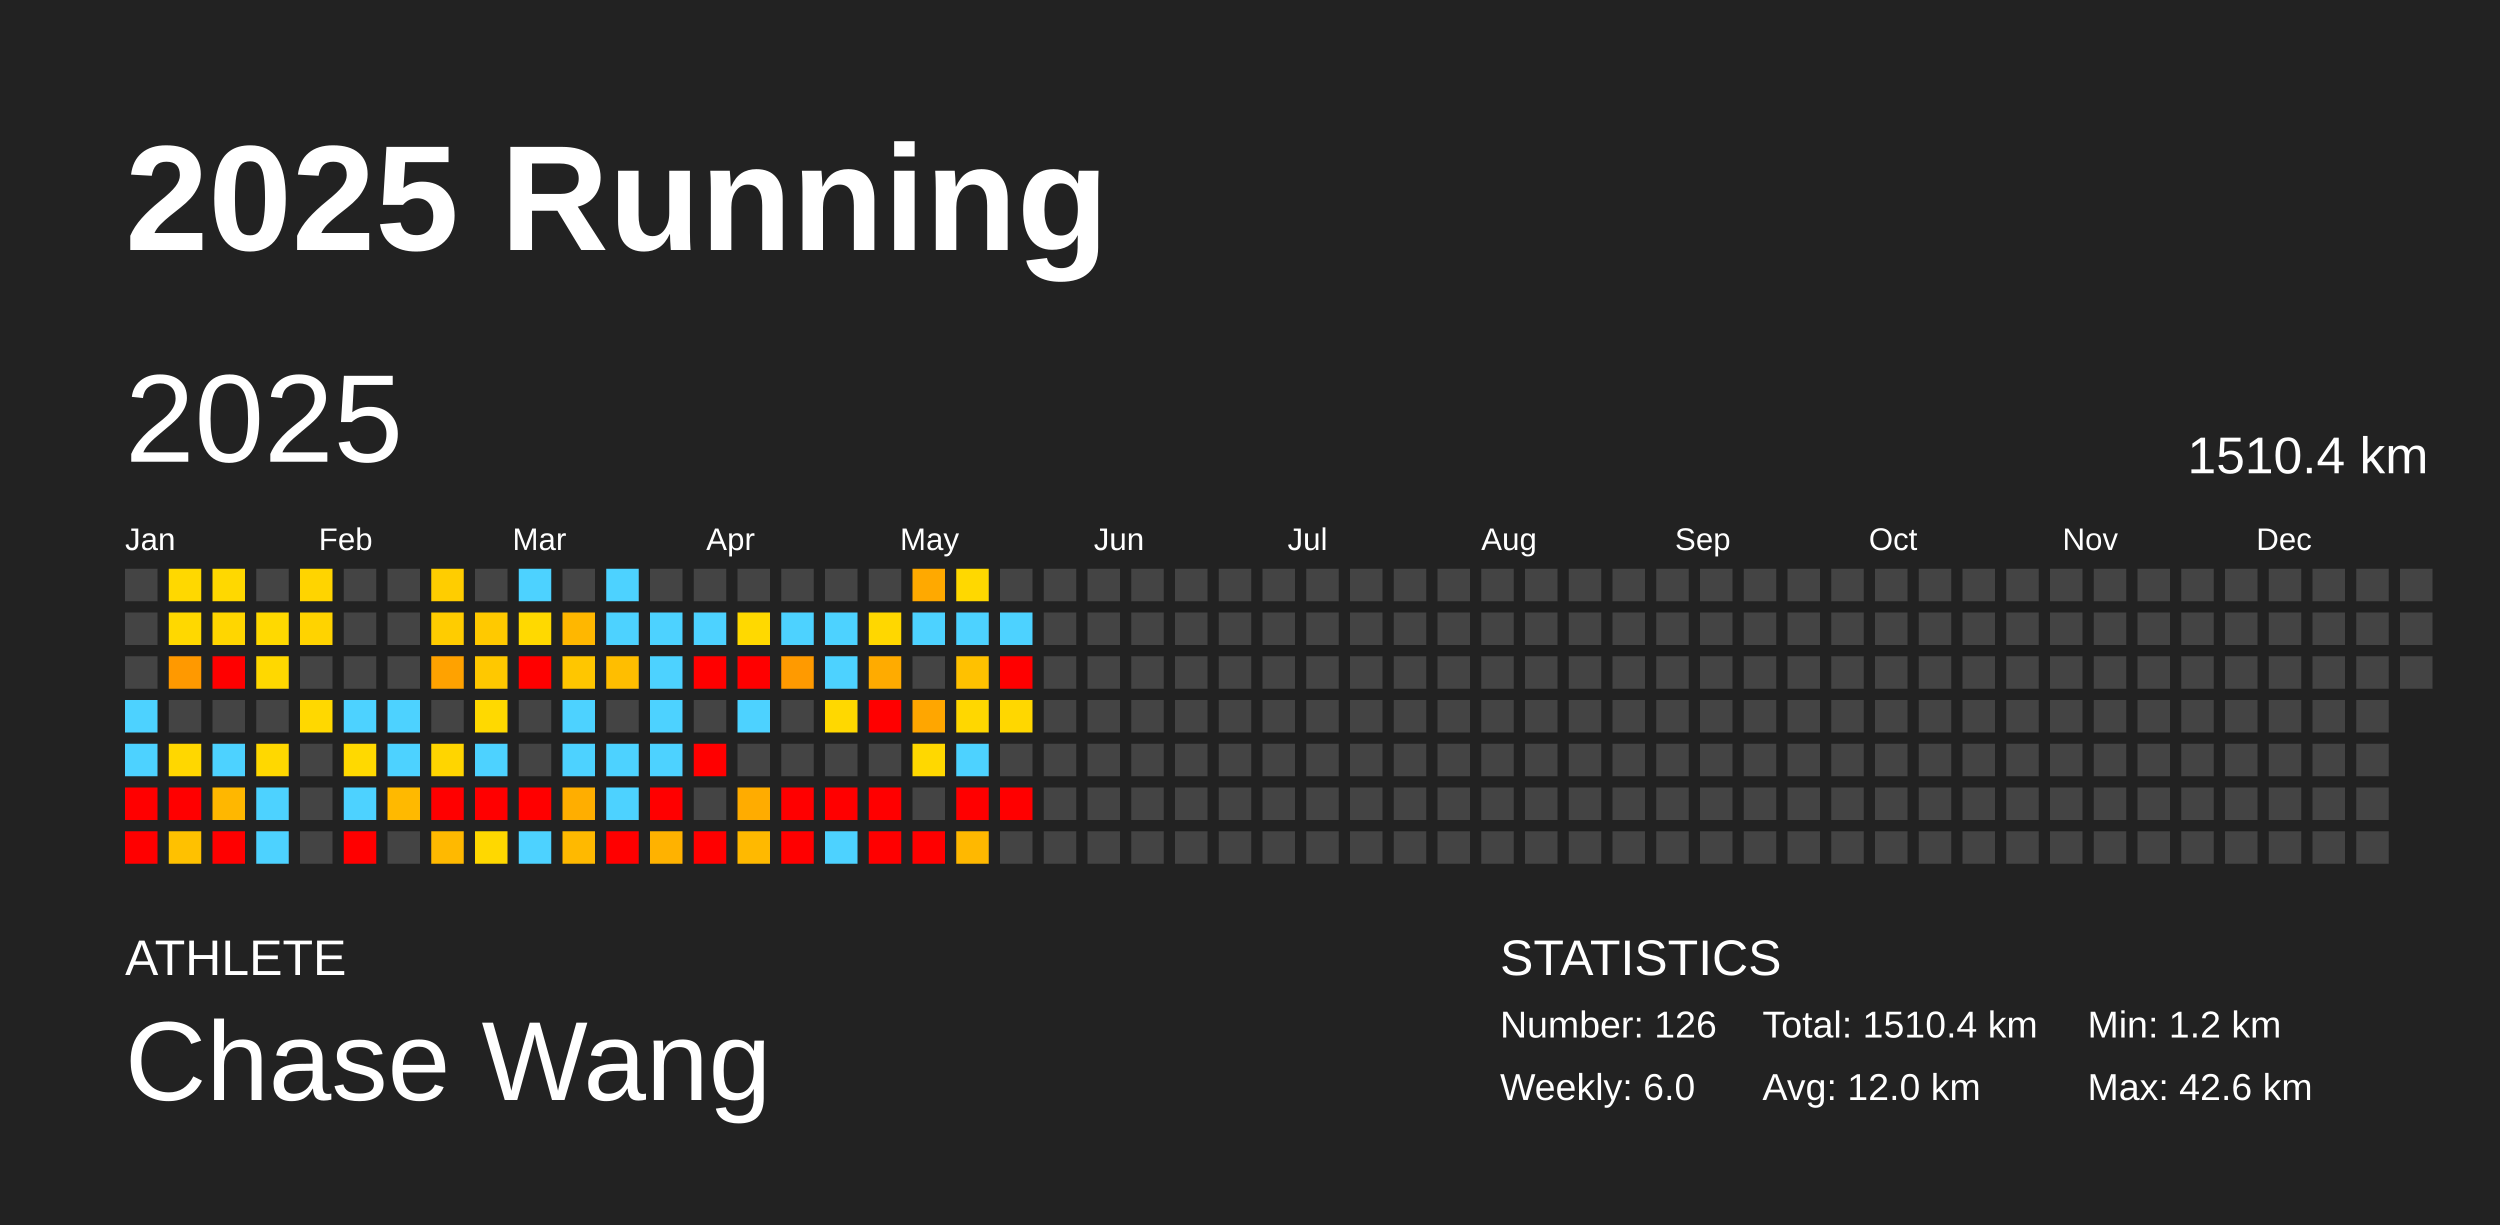
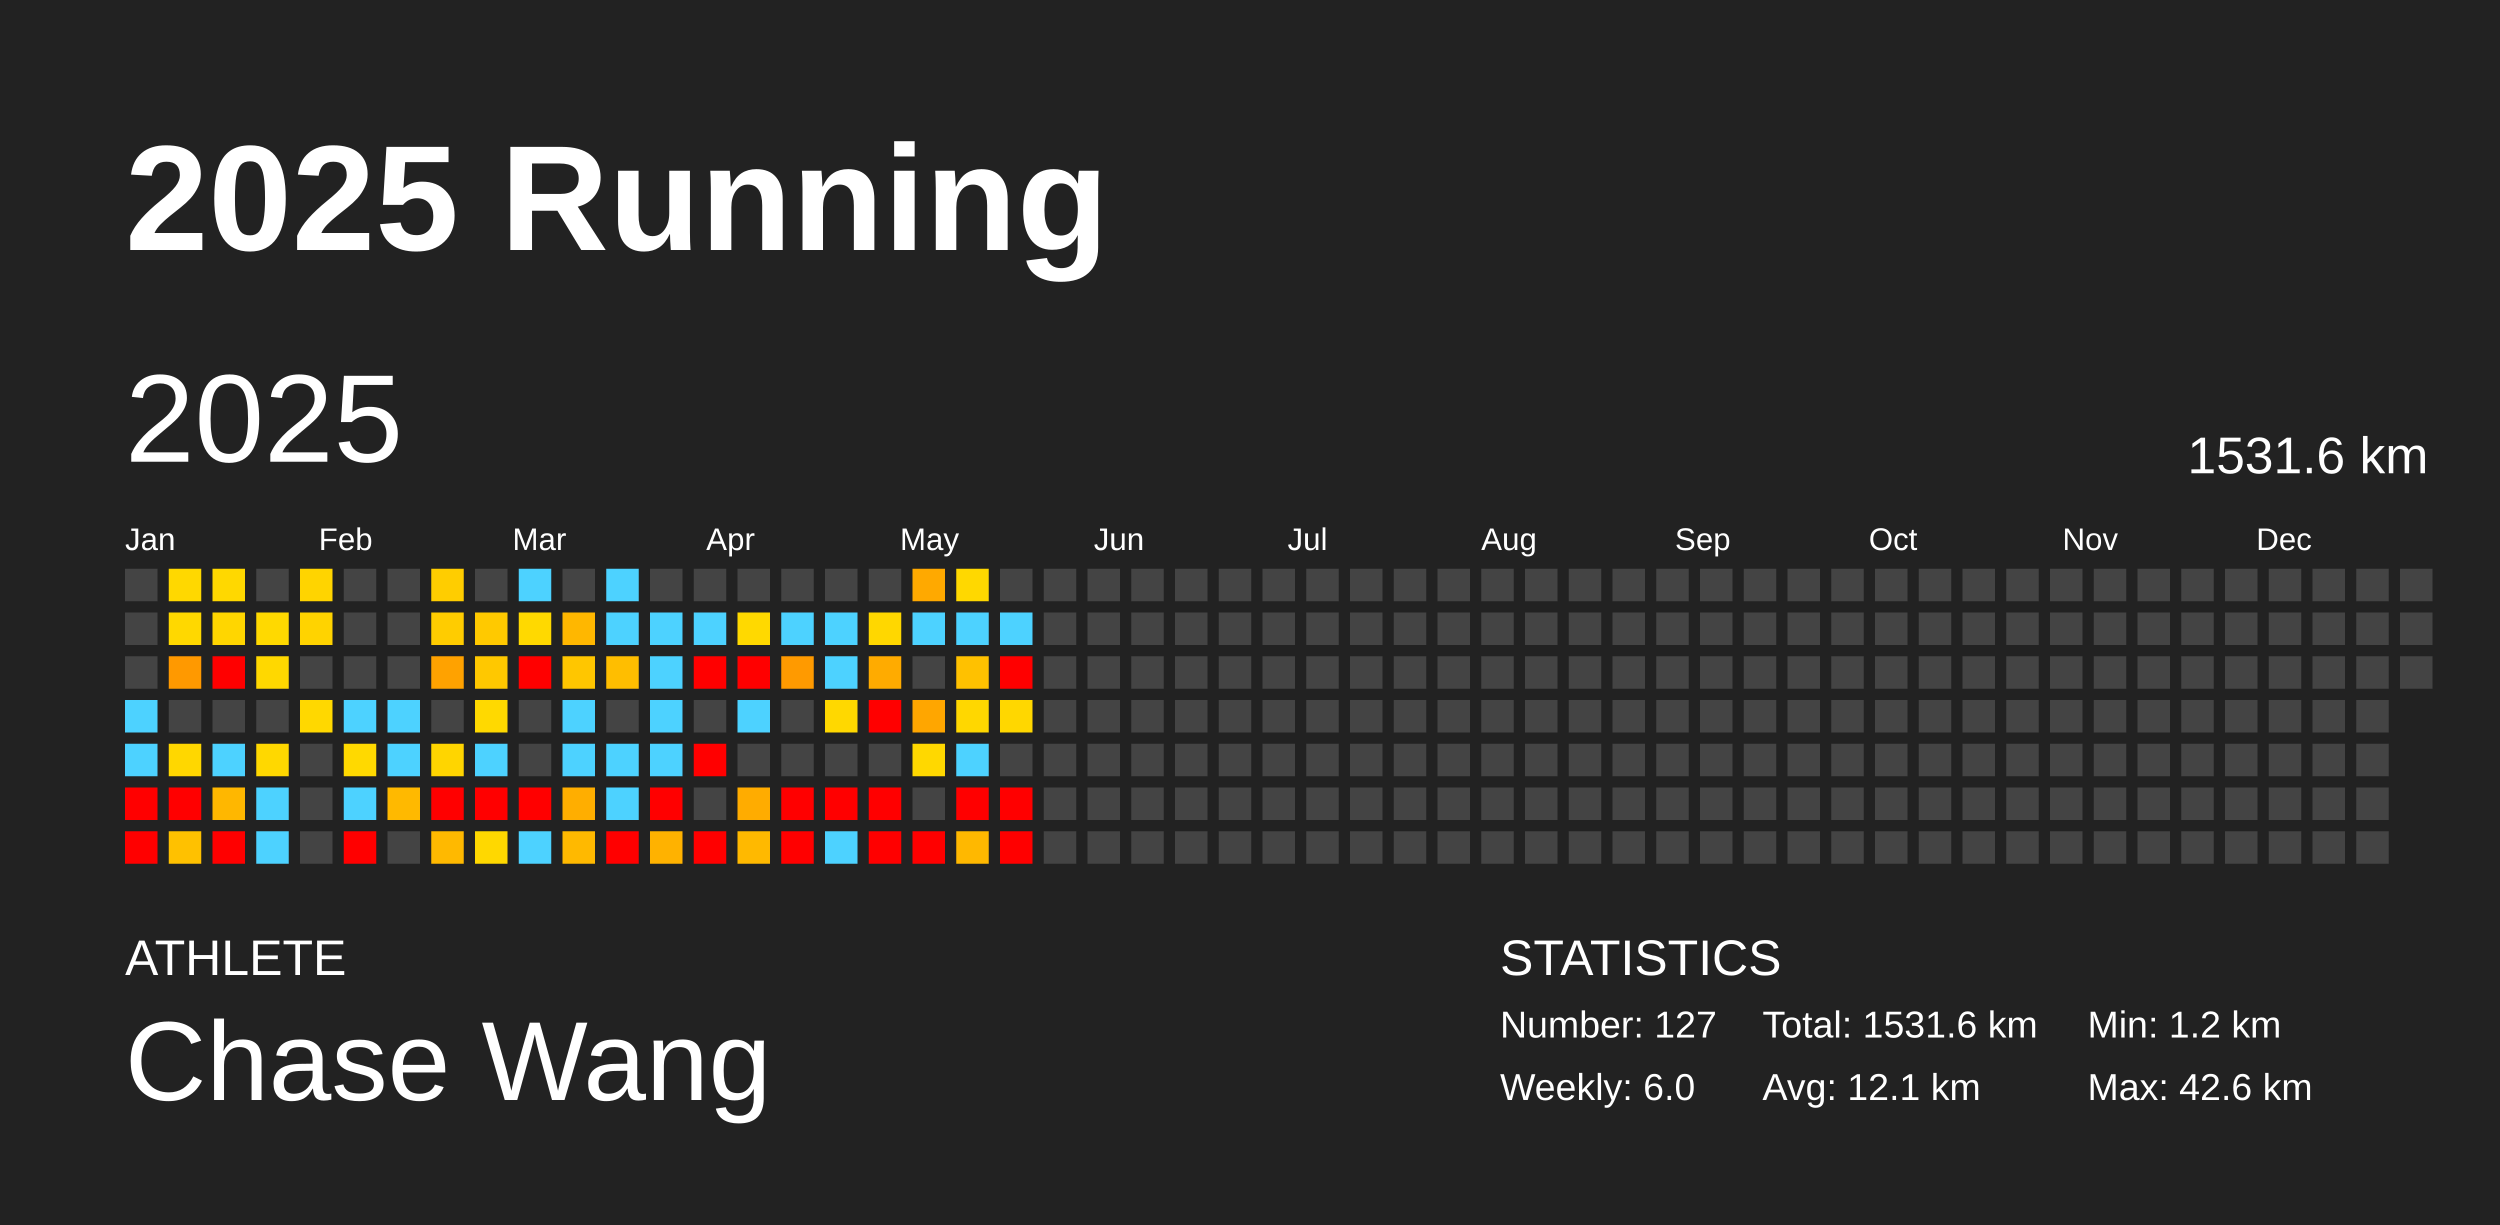
<svg xmlns="http://www.w3.org/2000/svg" baseProfile="full" height="98mm" version="1.1" viewBox="0,0,200,98" width="200mm">
  <defs />
  <rect fill="#222222" height="98" width="200" x="0" y="0" />
  <text fill="#FFFFFF" style="font-size:12px; font-family:Arial; font-weight:bold;" x="10" y="20">2025 Running</text>
  <text fill="#FFFFFF" style="font-size:4px; font-family:Arial" x="10" y="78">ATHLETE</text>
  <text fill="#FFFFFF" style="font-size:9px; font-family:Arial" x="10" y="88">Chase Wang</text>
  <text fill="#FFFFFF" style="font-size:4px; font-family:Arial" x="120" y="78">STATISTICS</text>
-   <text fill="#FFFFFF" style="font-size:3px; font-family:Arial" x="120" y="83">Number: 126</text>
+   <text fill="#FFFFFF" style="font-size:3px; font-family:Arial" x="120" y="83">Number: 127</text>
  <text fill="#FFFFFF" style="font-size:3px; font-family:Arial" x="120" y="88">Weekly: 6.0</text>
-   <text fill="#FFFFFF" style="font-size:3px; font-family:Arial" x="141" y="83">Total: 1510.4 km</text>
-   <text fill="#FFFFFF" style="font-size:3px; font-family:Arial" x="141" y="88">Avg: 12.0 km</text>
+   <text fill="#FFFFFF" style="font-size:3px; font-family:Arial" x="141" y="83">Total: 1531.6 km</text>
+   <text fill="#FFFFFF" style="font-size:3px; font-family:Arial" x="141" y="88">Avg: 12.1 km</text>
  <text fill="#FFFFFF" style="font-size:3px; font-family:Arial" x="167" y="83">Min: 1.2 km</text>
  <text fill="#FFFFFF" style="font-size:3px; font-family:Arial" x="167" y="88">Max: 42.6 km</text>
  <text dominant-baseline="hanging" fill="#FFFFFF" style="font-size:10.0px; font-family:Arial;" x="10" y="30">2025</text>
-   <text dominant-baseline="hanging" fill="#FFFFFF" style="font-size:4.125px; font-family:Arial;" x="175" y="35">1510.4 km</text>
+   <text dominant-baseline="hanging" fill="#FFFFFF" style="font-size:4.125px; font-family:Arial;" x="175" y="35">1531.6 km</text>
  <text fill="#FFFFFF" style="font-size:2.5px; font-family:Arial" x="10.0" y="44">Jan</text>
  <text fill="#FFFFFF" style="font-size:2.5px; font-family:Arial" x="25.5" y="44">Feb</text>
  <text fill="#FFFFFF" style="font-size:2.5px; font-family:Arial" x="41.0" y="44">Mar</text>
  <text fill="#FFFFFF" style="font-size:2.5px; font-family:Arial" x="56.5" y="44">Apr</text>
  <text fill="#FFFFFF" style="font-size:2.5px; font-family:Arial" x="72.0" y="44">May</text>
  <text fill="#FFFFFF" style="font-size:2.5px; font-family:Arial" x="87.5" y="44">Jun</text>
  <text fill="#FFFFFF" style="font-size:2.5px; font-family:Arial" x="103.0" y="44">Jul</text>
  <text fill="#FFFFFF" style="font-size:2.5px; font-family:Arial" x="118.5" y="44">Aug</text>
  <text fill="#FFFFFF" style="font-size:2.5px; font-family:Arial" x="134.0" y="44">Sep</text>
  <text fill="#FFFFFF" style="font-size:2.5px; font-family:Arial" x="149.5" y="44">Oct</text>
  <text fill="#FFFFFF" style="font-size:2.5px; font-family:Arial" x="165.0" y="44">Nov</text>
  <text fill="#FFFFFF" style="font-size:2.5px; font-family:Arial" x="180.5" y="44">Dec</text>
  <rect fill="#444444" height="2.6" width="2.6" x="10.0" y="45.5" />
  <rect fill="#444444" height="2.6" width="2.6" x="10.0" y="49.0" />
  <rect fill="#444444" height="2.6" width="2.6" x="10.0" y="52.5" />
  <rect fill="#4dd2ff" height="2.6" width="2.6" x="10.0" y="56.0" />
  <rect fill="#4dd2ff" height="2.6" width="2.6" x="10.0" y="59.5" />
  <rect fill="red" height="2.6" width="2.6" x="10.0" y="63.0" />
  <rect fill="red" height="2.6" width="2.6" x="10.0" y="66.5" />
  <rect fill="#ffd800" height="2.6" width="2.6" x="13.5" y="45.5" />
  <rect fill="#ffd800" height="2.6" width="2.6" x="13.5" y="49.0" />
  <rect fill="#ff9900" height="2.6" width="2.6" x="13.5" y="52.5" />
  <rect fill="#444444" height="2.6" width="2.6" x="13.5" y="56.0" />
  <rect fill="#ffd700" height="2.6" width="2.6" x="13.5" y="59.5" />
  <rect fill="red" height="2.6" width="2.6" x="13.5" y="63.0" />
  <rect fill="#ffc100" height="2.6" width="2.6" x="13.5" y="66.5" />
  <rect fill="#ffd800" height="2.6" width="2.6" x="17.0" y="45.5" />
  <rect fill="#ffd600" height="2.6" width="2.6" x="17.0" y="49.0" />
  <rect fill="red" height="2.6" width="2.6" x="17.0" y="52.5" />
  <rect fill="#444444" height="2.6" width="2.6" x="17.0" y="56.0" />
  <rect fill="#4dd2ff" height="2.6" width="2.6" x="17.0" y="59.5" />
  <rect fill="#ffb700" height="2.6" width="2.6" x="17.0" y="63.0" />
  <rect fill="red" height="2.6" width="2.6" x="17.0" y="66.5" />
  <rect fill="#444444" height="2.6" width="2.6" x="20.5" y="45.5" />
  <rect fill="#ffd900" height="2.6" width="2.6" x="20.5" y="49.0" />
  <rect fill="#ffd800" height="2.6" width="2.6" x="20.5" y="52.5" />
  <rect fill="#444444" height="2.6" width="2.6" x="20.5" y="56.0" />
  <rect fill="#ffd800" height="2.6" width="2.6" x="20.5" y="59.5" />
  <rect fill="#4dd2ff" height="2.6" width="2.6" x="20.5" y="63.0" />
  <rect fill="#4dd2ff" height="2.6" width="2.6" x="20.5" y="66.5" />
  <rect fill="#ffd400" height="2.6" width="2.6" x="24.0" y="45.5" />
  <rect fill="#ffd300" height="2.6" width="2.6" x="24.0" y="49.0" />
  <rect fill="#444444" height="2.6" width="2.6" x="24.0" y="52.5" />
  <rect fill="#ffd800" height="2.6" width="2.6" x="24.0" y="56.0" />
  <rect fill="#444444" height="2.6" width="2.6" x="24.0" y="59.5" />
  <rect fill="#444444" height="2.6" width="2.6" x="24.0" y="63.0" />
  <rect fill="#444444" height="2.6" width="2.6" x="24.0" y="66.5" />
  <rect fill="#444444" height="2.6" width="2.6" x="27.5" y="45.5" />
  <rect fill="#444444" height="2.6" width="2.6" x="27.5" y="49.0" />
  <rect fill="#444444" height="2.6" width="2.6" x="27.5" y="52.5" />
  <rect fill="#4dd2ff" height="2.6" width="2.6" x="27.5" y="56.0" />
  <rect fill="#ffd900" height="2.6" width="2.6" x="27.5" y="59.5" />
  <rect fill="#4dd2ff" height="2.6" width="2.6" x="27.5" y="63.0" />
  <rect fill="red" height="2.6" width="2.6" x="27.5" y="66.5" />
  <rect fill="#444444" height="2.6" width="2.6" x="31.0" y="45.5" />
  <rect fill="#444444" height="2.6" width="2.6" x="31.0" y="49.0" />
  <rect fill="#444444" height="2.6" width="2.6" x="31.0" y="52.5" />
  <rect fill="#4dd2ff" height="2.6" width="2.6" x="31.0" y="56.0" />
  <rect fill="#4dd2ff" height="2.6" width="2.6" x="31.0" y="59.5" />
  <rect fill="#ffb900" height="2.6" width="2.6" x="31.0" y="63.0" />
  <rect fill="#444444" height="2.6" width="2.6" x="31.0" y="66.5" />
  <rect fill="#ffcd00" height="2.6" width="2.6" x="34.5" y="45.5" />
  <rect fill="#ffcc00" height="2.6" width="2.6" x="34.5" y="49.0" />
  <rect fill="#ffa200" height="2.6" width="2.6" x="34.5" y="52.5" />
  <rect fill="#444444" height="2.6" width="2.6" x="34.5" y="56.0" />
  <rect fill="#ffd500" height="2.6" width="2.6" x="34.5" y="59.5" />
  <rect fill="red" height="2.6" width="2.6" x="34.5" y="63.0" />
  <rect fill="#ffb900" height="2.6" width="2.6" x="34.5" y="66.5" />
  <rect fill="#444444" height="2.6" width="2.6" x="38.0" y="45.5" />
  <rect fill="#ffc900" height="2.6" width="2.6" x="38.0" y="49.0" />
  <rect fill="#ffc800" height="2.6" width="2.6" x="38.0" y="52.5" />
  <rect fill="#ffd900" height="2.6" width="2.6" x="38.0" y="56.0" />
  <rect fill="#4dd2ff" height="2.6" width="2.6" x="38.0" y="59.5" />
  <rect fill="red" height="2.6" width="2.6" x="38.0" y="63.0" />
  <rect fill="#ffd800" height="2.6" width="2.6" x="38.0" y="66.5" />
  <rect fill="#4dd2ff" height="2.6" width="2.6" x="41.5" y="45.5" />
  <rect fill="#ffd900" height="2.6" width="2.6" x="41.5" y="49.0" />
  <rect fill="red" height="2.6" width="2.6" x="41.5" y="52.5" />
  <rect fill="#444444" height="2.6" width="2.6" x="41.5" y="56.0" />
  <rect fill="#444444" height="2.6" width="2.6" x="41.5" y="59.5" />
  <rect fill="red" height="2.6" width="2.6" x="41.5" y="63.0" />
  <rect fill="#4dd2ff" height="2.6" width="2.6" x="41.5" y="66.5" />
  <rect fill="#444444" height="2.6" width="2.6" x="45.0" y="45.5" />
  <rect fill="#ffb700" height="2.6" width="2.6" x="45.0" y="49.0" />
  <rect fill="#ffc600" height="2.6" width="2.6" x="45.0" y="52.5" />
  <rect fill="#4dd2ff" height="2.6" width="2.6" x="45.0" y="56.0" />
  <rect fill="#4dd2ff" height="2.6" width="2.6" x="45.0" y="59.5" />
  <rect fill="#ffae00" height="2.6" width="2.6" x="45.0" y="63.0" />
  <rect fill="#ffb900" height="2.6" width="2.6" x="45.0" y="66.5" />
  <rect fill="#4dd2ff" height="2.6" width="2.6" x="48.5" y="45.5" />
  <rect fill="#4dd2ff" height="2.6" width="2.6" x="48.5" y="49.0" />
  <rect fill="#ffbe00" height="2.6" width="2.6" x="48.5" y="52.5" />
  <rect fill="#444444" height="2.6" width="2.6" x="48.5" y="56.0" />
  <rect fill="#4dd2ff" height="2.6" width="2.6" x="48.5" y="59.5" />
  <rect fill="#4dd2ff" height="2.6" width="2.6" x="48.5" y="63.0" />
  <rect fill="red" height="2.6" width="2.6" x="48.5" y="66.5" />
  <rect fill="#444444" height="2.6" width="2.6" x="52.0" y="45.5" />
  <rect fill="#4dd2ff" height="2.6" width="2.6" x="52.0" y="49.0" />
  <rect fill="#4dd2ff" height="2.6" width="2.6" x="52.0" y="52.5" />
  <rect fill="#4dd2ff" height="2.6" width="2.6" x="52.0" y="56.0" />
  <rect fill="#4dd2ff" height="2.6" width="2.6" x="52.0" y="59.5" />
  <rect fill="red" height="2.6" width="2.6" x="52.0" y="63.0" />
  <rect fill="#ffb200" height="2.6" width="2.6" x="52.0" y="66.5" />
  <rect fill="#444444" height="2.6" width="2.6" x="55.5" y="45.5" />
  <rect fill="#4dd2ff" height="2.6" width="2.6" x="55.5" y="49.0" />
  <rect fill="red" height="2.6" width="2.6" x="55.5" y="52.5" />
  <rect fill="#444444" height="2.6" width="2.6" x="55.5" y="56.0" />
  <rect fill="red" height="2.6" width="2.6" x="55.5" y="59.5" />
  <rect fill="#444444" height="2.6" width="2.6" x="55.5" y="63.0" />
  <rect fill="red" height="2.6" width="2.6" x="55.5" y="66.5" />
  <rect fill="#444444" height="2.6" width="2.6" x="59.0" y="45.5" />
  <rect fill="#ffd900" height="2.6" width="2.6" x="59.0" y="49.0" />
  <rect fill="red" height="2.6" width="2.6" x="59.0" y="52.5" />
  <rect fill="#4dd2ff" height="2.6" width="2.6" x="59.0" y="56.0" />
  <rect fill="#444444" height="2.6" width="2.6" x="59.0" y="59.5" />
  <rect fill="#ffac00" height="2.6" width="2.6" x="59.0" y="63.0" />
  <rect fill="#ffb900" height="2.6" width="2.6" x="59.0" y="66.5" />
  <rect fill="#444444" height="2.6" width="2.6" x="62.5" y="45.5" />
  <rect fill="#4dd2ff" height="2.6" width="2.6" x="62.5" y="49.0" />
  <rect fill="#ff9a00" height="2.6" width="2.6" x="62.5" y="52.5" />
  <rect fill="#444444" height="2.6" width="2.6" x="62.5" y="56.0" />
  <rect fill="#444444" height="2.6" width="2.6" x="62.5" y="59.5" />
  <rect fill="red" height="2.6" width="2.6" x="62.5" y="63.0" />
  <rect fill="red" height="2.6" width="2.6" x="62.5" y="66.5" />
  <rect fill="#444444" height="2.6" width="2.6" x="66.0" y="45.5" />
  <rect fill="#4dd2ff" height="2.6" width="2.6" x="66.0" y="49.0" />
  <rect fill="#4dd2ff" height="2.6" width="2.6" x="66.0" y="52.5" />
  <rect fill="#ffd800" height="2.6" width="2.6" x="66.0" y="56.0" />
  <rect fill="#444444" height="2.6" width="2.6" x="66.0" y="59.5" />
  <rect fill="red" height="2.6" width="2.6" x="66.0" y="63.0" />
  <rect fill="#4dd2ff" height="2.6" width="2.6" x="66.0" y="66.5" />
  <rect fill="#444444" height="2.6" width="2.6" x="69.5" y="45.5" />
  <rect fill="#ffd700" height="2.6" width="2.6" x="69.5" y="49.0" />
  <rect fill="#ffab00" height="2.6" width="2.6" x="69.5" y="52.5" />
  <rect fill="red" height="2.6" width="2.6" x="69.5" y="56.0" />
  <rect fill="#444444" height="2.6" width="2.6" x="69.5" y="59.5" />
  <rect fill="red" height="2.6" width="2.6" x="69.5" y="63.0" />
  <rect fill="red" height="2.6" width="2.6" x="69.5" y="66.5" />
  <rect fill="#ffa900" height="2.6" width="2.6" x="73.0" y="45.5" />
  <rect fill="#4dd2ff" height="2.6" width="2.6" x="73.0" y="49.0" />
  <rect fill="#444444" height="2.6" width="2.6" x="73.0" y="52.5" />
  <rect fill="#ffa600" height="2.6" width="2.6" x="73.0" y="56.0" />
  <rect fill="#ffd800" height="2.6" width="2.6" x="73.0" y="59.5" />
  <rect fill="#444444" height="2.6" width="2.6" x="73.0" y="63.0" />
  <rect fill="red" height="2.6" width="2.6" x="73.0" y="66.5" />
  <rect fill="#ffd800" height="2.6" width="2.6" x="76.5" y="45.5" />
  <rect fill="#4dd2ff" height="2.6" width="2.6" x="76.5" y="49.0" />
  <rect fill="#ffc100" height="2.6" width="2.6" x="76.5" y="52.5" />
  <rect fill="#ffd700" height="2.6" width="2.6" x="76.5" y="56.0" />
  <rect fill="#4dd2ff" height="2.6" width="2.6" x="76.5" y="59.5" />
  <rect fill="red" height="2.6" width="2.6" x="76.5" y="63.0" />
  <rect fill="#ffb800" height="2.6" width="2.6" x="76.5" y="66.5" />
  <rect fill="#444444" height="2.6" width="2.6" x="80.0" y="45.5" />
  <rect fill="#4dd2ff" height="2.6" width="2.6" x="80.0" y="49.0" />
  <rect fill="red" height="2.6" width="2.6" x="80.0" y="52.5" />
  <rect fill="#ffd700" height="2.6" width="2.6" x="80.0" y="56.0" />
  <rect fill="#444444" height="2.6" width="2.6" x="80.0" y="59.5" />
  <rect fill="red" height="2.6" width="2.6" x="80.0" y="63.0" />
-   <rect fill="#444444" height="2.6" width="2.6" x="80.0" y="66.5" />
+   <rect fill="red" height="2.6" width="2.6" x="80.0" y="66.5" />
  <rect fill="#444444" height="2.6" width="2.6" x="83.5" y="45.5" />
  <rect fill="#444444" height="2.6" width="2.6" x="83.5" y="49.0" />
  <rect fill="#444444" height="2.6" width="2.6" x="83.5" y="52.5" />
  <rect fill="#444444" height="2.6" width="2.6" x="83.5" y="56.0" />
  <rect fill="#444444" height="2.6" width="2.6" x="83.5" y="59.5" />
  <rect fill="#444444" height="2.6" width="2.6" x="83.5" y="63.0" />
  <rect fill="#444444" height="2.6" width="2.6" x="83.5" y="66.5" />
  <rect fill="#444444" height="2.6" width="2.6" x="87.0" y="45.5" />
  <rect fill="#444444" height="2.6" width="2.6" x="87.0" y="49.0" />
  <rect fill="#444444" height="2.6" width="2.6" x="87.0" y="52.5" />
  <rect fill="#444444" height="2.6" width="2.6" x="87.0" y="56.0" />
  <rect fill="#444444" height="2.6" width="2.6" x="87.0" y="59.5" />
  <rect fill="#444444" height="2.6" width="2.6" x="87.0" y="63.0" />
  <rect fill="#444444" height="2.6" width="2.6" x="87.0" y="66.5" />
  <rect fill="#444444" height="2.6" width="2.6" x="90.5" y="45.5" />
  <rect fill="#444444" height="2.6" width="2.6" x="90.5" y="49.0" />
  <rect fill="#444444" height="2.6" width="2.6" x="90.5" y="52.5" />
  <rect fill="#444444" height="2.6" width="2.6" x="90.5" y="56.0" />
  <rect fill="#444444" height="2.6" width="2.6" x="90.5" y="59.5" />
  <rect fill="#444444" height="2.6" width="2.6" x="90.5" y="63.0" />
  <rect fill="#444444" height="2.6" width="2.6" x="90.5" y="66.5" />
  <rect fill="#444444" height="2.6" width="2.6" x="94.0" y="45.5" />
  <rect fill="#444444" height="2.6" width="2.6" x="94.0" y="49.0" />
  <rect fill="#444444" height="2.6" width="2.6" x="94.0" y="52.5" />
  <rect fill="#444444" height="2.6" width="2.6" x="94.0" y="56.0" />
  <rect fill="#444444" height="2.6" width="2.6" x="94.0" y="59.5" />
  <rect fill="#444444" height="2.6" width="2.6" x="94.0" y="63.0" />
  <rect fill="#444444" height="2.6" width="2.6" x="94.0" y="66.5" />
  <rect fill="#444444" height="2.6" width="2.6" x="97.5" y="45.5" />
  <rect fill="#444444" height="2.6" width="2.6" x="97.5" y="49.0" />
  <rect fill="#444444" height="2.6" width="2.6" x="97.5" y="52.5" />
  <rect fill="#444444" height="2.6" width="2.6" x="97.5" y="56.0" />
  <rect fill="#444444" height="2.6" width="2.6" x="97.5" y="59.5" />
  <rect fill="#444444" height="2.6" width="2.6" x="97.5" y="63.0" />
  <rect fill="#444444" height="2.6" width="2.6" x="97.5" y="66.5" />
  <rect fill="#444444" height="2.6" width="2.6" x="101.0" y="45.5" />
  <rect fill="#444444" height="2.6" width="2.6" x="101.0" y="49.0" />
  <rect fill="#444444" height="2.6" width="2.6" x="101.0" y="52.5" />
  <rect fill="#444444" height="2.6" width="2.6" x="101.0" y="56.0" />
  <rect fill="#444444" height="2.6" width="2.6" x="101.0" y="59.5" />
  <rect fill="#444444" height="2.6" width="2.6" x="101.0" y="63.0" />
  <rect fill="#444444" height="2.6" width="2.6" x="101.0" y="66.5" />
  <rect fill="#444444" height="2.6" width="2.6" x="104.5" y="45.5" />
  <rect fill="#444444" height="2.6" width="2.6" x="104.5" y="49.0" />
  <rect fill="#444444" height="2.6" width="2.6" x="104.5" y="52.5" />
  <rect fill="#444444" height="2.6" width="2.6" x="104.5" y="56.0" />
  <rect fill="#444444" height="2.6" width="2.6" x="104.5" y="59.5" />
  <rect fill="#444444" height="2.6" width="2.6" x="104.5" y="63.0" />
  <rect fill="#444444" height="2.6" width="2.6" x="104.5" y="66.5" />
  <rect fill="#444444" height="2.6" width="2.6" x="108.0" y="45.5" />
  <rect fill="#444444" height="2.6" width="2.6" x="108.0" y="49.0" />
  <rect fill="#444444" height="2.6" width="2.6" x="108.0" y="52.5" />
  <rect fill="#444444" height="2.6" width="2.6" x="108.0" y="56.0" />
  <rect fill="#444444" height="2.6" width="2.6" x="108.0" y="59.5" />
  <rect fill="#444444" height="2.6" width="2.6" x="108.0" y="63.0" />
  <rect fill="#444444" height="2.6" width="2.6" x="108.0" y="66.5" />
  <rect fill="#444444" height="2.6" width="2.6" x="111.5" y="45.5" />
  <rect fill="#444444" height="2.6" width="2.6" x="111.5" y="49.0" />
  <rect fill="#444444" height="2.6" width="2.6" x="111.5" y="52.5" />
  <rect fill="#444444" height="2.6" width="2.6" x="111.5" y="56.0" />
  <rect fill="#444444" height="2.6" width="2.6" x="111.5" y="59.5" />
  <rect fill="#444444" height="2.6" width="2.6" x="111.5" y="63.0" />
  <rect fill="#444444" height="2.6" width="2.6" x="111.5" y="66.5" />
  <rect fill="#444444" height="2.6" width="2.6" x="115.0" y="45.5" />
  <rect fill="#444444" height="2.6" width="2.6" x="115.0" y="49.0" />
  <rect fill="#444444" height="2.6" width="2.6" x="115.0" y="52.5" />
  <rect fill="#444444" height="2.6" width="2.6" x="115.0" y="56.0" />
  <rect fill="#444444" height="2.6" width="2.6" x="115.0" y="59.5" />
  <rect fill="#444444" height="2.6" width="2.6" x="115.0" y="63.0" />
  <rect fill="#444444" height="2.6" width="2.6" x="115.0" y="66.5" />
  <rect fill="#444444" height="2.6" width="2.6" x="118.5" y="45.5" />
  <rect fill="#444444" height="2.6" width="2.6" x="118.5" y="49.0" />
  <rect fill="#444444" height="2.6" width="2.6" x="118.5" y="52.5" />
  <rect fill="#444444" height="2.6" width="2.6" x="118.5" y="56.0" />
  <rect fill="#444444" height="2.6" width="2.6" x="118.5" y="59.5" />
  <rect fill="#444444" height="2.6" width="2.6" x="118.5" y="63.0" />
  <rect fill="#444444" height="2.6" width="2.6" x="118.5" y="66.5" />
  <rect fill="#444444" height="2.6" width="2.6" x="122.0" y="45.5" />
  <rect fill="#444444" height="2.6" width="2.6" x="122.0" y="49.0" />
  <rect fill="#444444" height="2.6" width="2.6" x="122.0" y="52.5" />
  <rect fill="#444444" height="2.6" width="2.6" x="122.0" y="56.0" />
  <rect fill="#444444" height="2.6" width="2.6" x="122.0" y="59.5" />
  <rect fill="#444444" height="2.6" width="2.6" x="122.0" y="63.0" />
  <rect fill="#444444" height="2.6" width="2.6" x="122.0" y="66.5" />
  <rect fill="#444444" height="2.6" width="2.6" x="125.5" y="45.5" />
  <rect fill="#444444" height="2.6" width="2.6" x="125.5" y="49.0" />
  <rect fill="#444444" height="2.6" width="2.6" x="125.5" y="52.5" />
  <rect fill="#444444" height="2.6" width="2.6" x="125.5" y="56.0" />
  <rect fill="#444444" height="2.6" width="2.6" x="125.5" y="59.5" />
  <rect fill="#444444" height="2.6" width="2.6" x="125.5" y="63.0" />
  <rect fill="#444444" height="2.6" width="2.6" x="125.5" y="66.5" />
  <rect fill="#444444" height="2.6" width="2.6" x="129.0" y="45.5" />
  <rect fill="#444444" height="2.6" width="2.6" x="129.0" y="49.0" />
  <rect fill="#444444" height="2.6" width="2.6" x="129.0" y="52.5" />
  <rect fill="#444444" height="2.6" width="2.6" x="129.0" y="56.0" />
  <rect fill="#444444" height="2.6" width="2.6" x="129.0" y="59.5" />
  <rect fill="#444444" height="2.6" width="2.6" x="129.0" y="63.0" />
  <rect fill="#444444" height="2.6" width="2.6" x="129.0" y="66.5" />
  <rect fill="#444444" height="2.6" width="2.6" x="132.5" y="45.5" />
  <rect fill="#444444" height="2.6" width="2.6" x="132.5" y="49.0" />
  <rect fill="#444444" height="2.6" width="2.6" x="132.5" y="52.5" />
  <rect fill="#444444" height="2.6" width="2.6" x="132.5" y="56.0" />
  <rect fill="#444444" height="2.6" width="2.6" x="132.5" y="59.5" />
  <rect fill="#444444" height="2.6" width="2.6" x="132.5" y="63.0" />
  <rect fill="#444444" height="2.6" width="2.6" x="132.5" y="66.5" />
  <rect fill="#444444" height="2.6" width="2.6" x="136.0" y="45.5" />
  <rect fill="#444444" height="2.6" width="2.6" x="136.0" y="49.0" />
  <rect fill="#444444" height="2.6" width="2.6" x="136.0" y="52.5" />
  <rect fill="#444444" height="2.6" width="2.6" x="136.0" y="56.0" />
  <rect fill="#444444" height="2.6" width="2.6" x="136.0" y="59.5" />
  <rect fill="#444444" height="2.6" width="2.6" x="136.0" y="63.0" />
  <rect fill="#444444" height="2.6" width="2.6" x="136.0" y="66.5" />
  <rect fill="#444444" height="2.6" width="2.6" x="139.5" y="45.5" />
  <rect fill="#444444" height="2.6" width="2.6" x="139.5" y="49.0" />
  <rect fill="#444444" height="2.6" width="2.6" x="139.5" y="52.5" />
  <rect fill="#444444" height="2.6" width="2.6" x="139.5" y="56.0" />
  <rect fill="#444444" height="2.6" width="2.6" x="139.5" y="59.5" />
  <rect fill="#444444" height="2.6" width="2.6" x="139.5" y="63.0" />
  <rect fill="#444444" height="2.6" width="2.6" x="139.5" y="66.5" />
  <rect fill="#444444" height="2.6" width="2.6" x="143.0" y="45.5" />
  <rect fill="#444444" height="2.6" width="2.6" x="143.0" y="49.0" />
  <rect fill="#444444" height="2.6" width="2.6" x="143.0" y="52.5" />
  <rect fill="#444444" height="2.6" width="2.6" x="143.0" y="56.0" />
  <rect fill="#444444" height="2.6" width="2.6" x="143.0" y="59.5" />
  <rect fill="#444444" height="2.6" width="2.6" x="143.0" y="63.0" />
  <rect fill="#444444" height="2.6" width="2.6" x="143.0" y="66.5" />
  <rect fill="#444444" height="2.6" width="2.6" x="146.5" y="45.5" />
  <rect fill="#444444" height="2.6" width="2.6" x="146.5" y="49.0" />
  <rect fill="#444444" height="2.6" width="2.6" x="146.5" y="52.5" />
  <rect fill="#444444" height="2.6" width="2.6" x="146.5" y="56.0" />
  <rect fill="#444444" height="2.6" width="2.6" x="146.5" y="59.5" />
  <rect fill="#444444" height="2.6" width="2.6" x="146.5" y="63.0" />
  <rect fill="#444444" height="2.6" width="2.6" x="146.5" y="66.5" />
  <rect fill="#444444" height="2.6" width="2.6" x="150.0" y="45.5" />
  <rect fill="#444444" height="2.6" width="2.6" x="150.0" y="49.0" />
  <rect fill="#444444" height="2.6" width="2.6" x="150.0" y="52.5" />
  <rect fill="#444444" height="2.6" width="2.6" x="150.0" y="56.0" />
  <rect fill="#444444" height="2.6" width="2.6" x="150.0" y="59.5" />
  <rect fill="#444444" height="2.6" width="2.6" x="150.0" y="63.0" />
  <rect fill="#444444" height="2.6" width="2.6" x="150.0" y="66.5" />
  <rect fill="#444444" height="2.6" width="2.6" x="153.5" y="45.5" />
  <rect fill="#444444" height="2.6" width="2.6" x="153.5" y="49.0" />
  <rect fill="#444444" height="2.6" width="2.6" x="153.5" y="52.5" />
  <rect fill="#444444" height="2.6" width="2.6" x="153.5" y="56.0" />
  <rect fill="#444444" height="2.6" width="2.6" x="153.5" y="59.5" />
  <rect fill="#444444" height="2.6" width="2.6" x="153.5" y="63.0" />
  <rect fill="#444444" height="2.6" width="2.6" x="153.5" y="66.5" />
  <rect fill="#444444" height="2.6" width="2.6" x="157.0" y="45.5" />
  <rect fill="#444444" height="2.6" width="2.6" x="157.0" y="49.0" />
  <rect fill="#444444" height="2.6" width="2.6" x="157.0" y="52.5" />
  <rect fill="#444444" height="2.6" width="2.6" x="157.0" y="56.0" />
  <rect fill="#444444" height="2.6" width="2.6" x="157.0" y="59.5" />
  <rect fill="#444444" height="2.6" width="2.6" x="157.0" y="63.0" />
  <rect fill="#444444" height="2.6" width="2.6" x="157.0" y="66.5" />
  <rect fill="#444444" height="2.6" width="2.6" x="160.5" y="45.5" />
  <rect fill="#444444" height="2.6" width="2.6" x="160.5" y="49.0" />
  <rect fill="#444444" height="2.6" width="2.6" x="160.5" y="52.5" />
  <rect fill="#444444" height="2.6" width="2.6" x="160.5" y="56.0" />
  <rect fill="#444444" height="2.6" width="2.6" x="160.5" y="59.5" />
  <rect fill="#444444" height="2.6" width="2.6" x="160.5" y="63.0" />
  <rect fill="#444444" height="2.6" width="2.6" x="160.5" y="66.5" />
  <rect fill="#444444" height="2.6" width="2.6" x="164.0" y="45.5" />
  <rect fill="#444444" height="2.6" width="2.6" x="164.0" y="49.0" />
  <rect fill="#444444" height="2.6" width="2.6" x="164.0" y="52.5" />
  <rect fill="#444444" height="2.6" width="2.6" x="164.0" y="56.0" />
  <rect fill="#444444" height="2.6" width="2.6" x="164.0" y="59.5" />
  <rect fill="#444444" height="2.6" width="2.6" x="164.0" y="63.0" />
  <rect fill="#444444" height="2.6" width="2.6" x="164.0" y="66.5" />
  <rect fill="#444444" height="2.6" width="2.6" x="167.5" y="45.5" />
  <rect fill="#444444" height="2.6" width="2.6" x="167.5" y="49.0" />
  <rect fill="#444444" height="2.6" width="2.6" x="167.5" y="52.5" />
  <rect fill="#444444" height="2.6" width="2.6" x="167.5" y="56.0" />
  <rect fill="#444444" height="2.6" width="2.6" x="167.5" y="59.5" />
  <rect fill="#444444" height="2.6" width="2.6" x="167.5" y="63.0" />
  <rect fill="#444444" height="2.6" width="2.6" x="167.5" y="66.5" />
  <rect fill="#444444" height="2.6" width="2.6" x="171.0" y="45.5" />
  <rect fill="#444444" height="2.6" width="2.6" x="171.0" y="49.0" />
  <rect fill="#444444" height="2.6" width="2.6" x="171.0" y="52.5" />
  <rect fill="#444444" height="2.6" width="2.6" x="171.0" y="56.0" />
  <rect fill="#444444" height="2.6" width="2.6" x="171.0" y="59.5" />
  <rect fill="#444444" height="2.6" width="2.6" x="171.0" y="63.0" />
  <rect fill="#444444" height="2.6" width="2.6" x="171.0" y="66.5" />
  <rect fill="#444444" height="2.6" width="2.6" x="174.5" y="45.5" />
  <rect fill="#444444" height="2.6" width="2.6" x="174.5" y="49.0" />
  <rect fill="#444444" height="2.6" width="2.6" x="174.5" y="52.5" />
  <rect fill="#444444" height="2.6" width="2.6" x="174.5" y="56.0" />
  <rect fill="#444444" height="2.6" width="2.6" x="174.5" y="59.5" />
  <rect fill="#444444" height="2.6" width="2.6" x="174.5" y="63.0" />
  <rect fill="#444444" height="2.6" width="2.6" x="174.5" y="66.5" />
  <rect fill="#444444" height="2.6" width="2.6" x="178.0" y="45.5" />
  <rect fill="#444444" height="2.6" width="2.6" x="178.0" y="49.0" />
  <rect fill="#444444" height="2.6" width="2.6" x="178.0" y="52.5" />
  <rect fill="#444444" height="2.6" width="2.6" x="178.0" y="56.0" />
  <rect fill="#444444" height="2.6" width="2.6" x="178.0" y="59.5" />
  <rect fill="#444444" height="2.6" width="2.6" x="178.0" y="63.0" />
  <rect fill="#444444" height="2.6" width="2.6" x="178.0" y="66.5" />
  <rect fill="#444444" height="2.6" width="2.6" x="181.5" y="45.5" />
  <rect fill="#444444" height="2.6" width="2.6" x="181.5" y="49.0" />
  <rect fill="#444444" height="2.6" width="2.6" x="181.5" y="52.5" />
  <rect fill="#444444" height="2.6" width="2.6" x="181.5" y="56.0" />
  <rect fill="#444444" height="2.6" width="2.6" x="181.5" y="59.5" />
  <rect fill="#444444" height="2.6" width="2.6" x="181.5" y="63.0" />
  <rect fill="#444444" height="2.6" width="2.6" x="181.5" y="66.5" />
  <rect fill="#444444" height="2.6" width="2.6" x="185.0" y="45.5" />
  <rect fill="#444444" height="2.6" width="2.6" x="185.0" y="49.0" />
  <rect fill="#444444" height="2.6" width="2.6" x="185.0" y="52.5" />
  <rect fill="#444444" height="2.6" width="2.6" x="185.0" y="56.0" />
  <rect fill="#444444" height="2.6" width="2.6" x="185.0" y="59.5" />
  <rect fill="#444444" height="2.6" width="2.6" x="185.0" y="63.0" />
  <rect fill="#444444" height="2.6" width="2.6" x="185.0" y="66.5" />
  <rect fill="#444444" height="2.6" width="2.6" x="188.5" y="45.5" />
  <rect fill="#444444" height="2.6" width="2.6" x="188.5" y="49.0" />
  <rect fill="#444444" height="2.6" width="2.6" x="188.5" y="52.5" />
  <rect fill="#444444" height="2.6" width="2.6" x="188.5" y="56.0" />
  <rect fill="#444444" height="2.6" width="2.6" x="188.5" y="59.5" />
  <rect fill="#444444" height="2.6" width="2.6" x="188.5" y="63.0" />
  <rect fill="#444444" height="2.6" width="2.6" x="188.5" y="66.5" />
  <rect fill="#444444" height="2.6" width="2.6" x="192.0" y="45.5" />
  <rect fill="#444444" height="2.6" width="2.6" x="192.0" y="49.0" />
  <rect fill="#444444" height="2.6" width="2.6" x="192.0" y="52.5" />
</svg>
